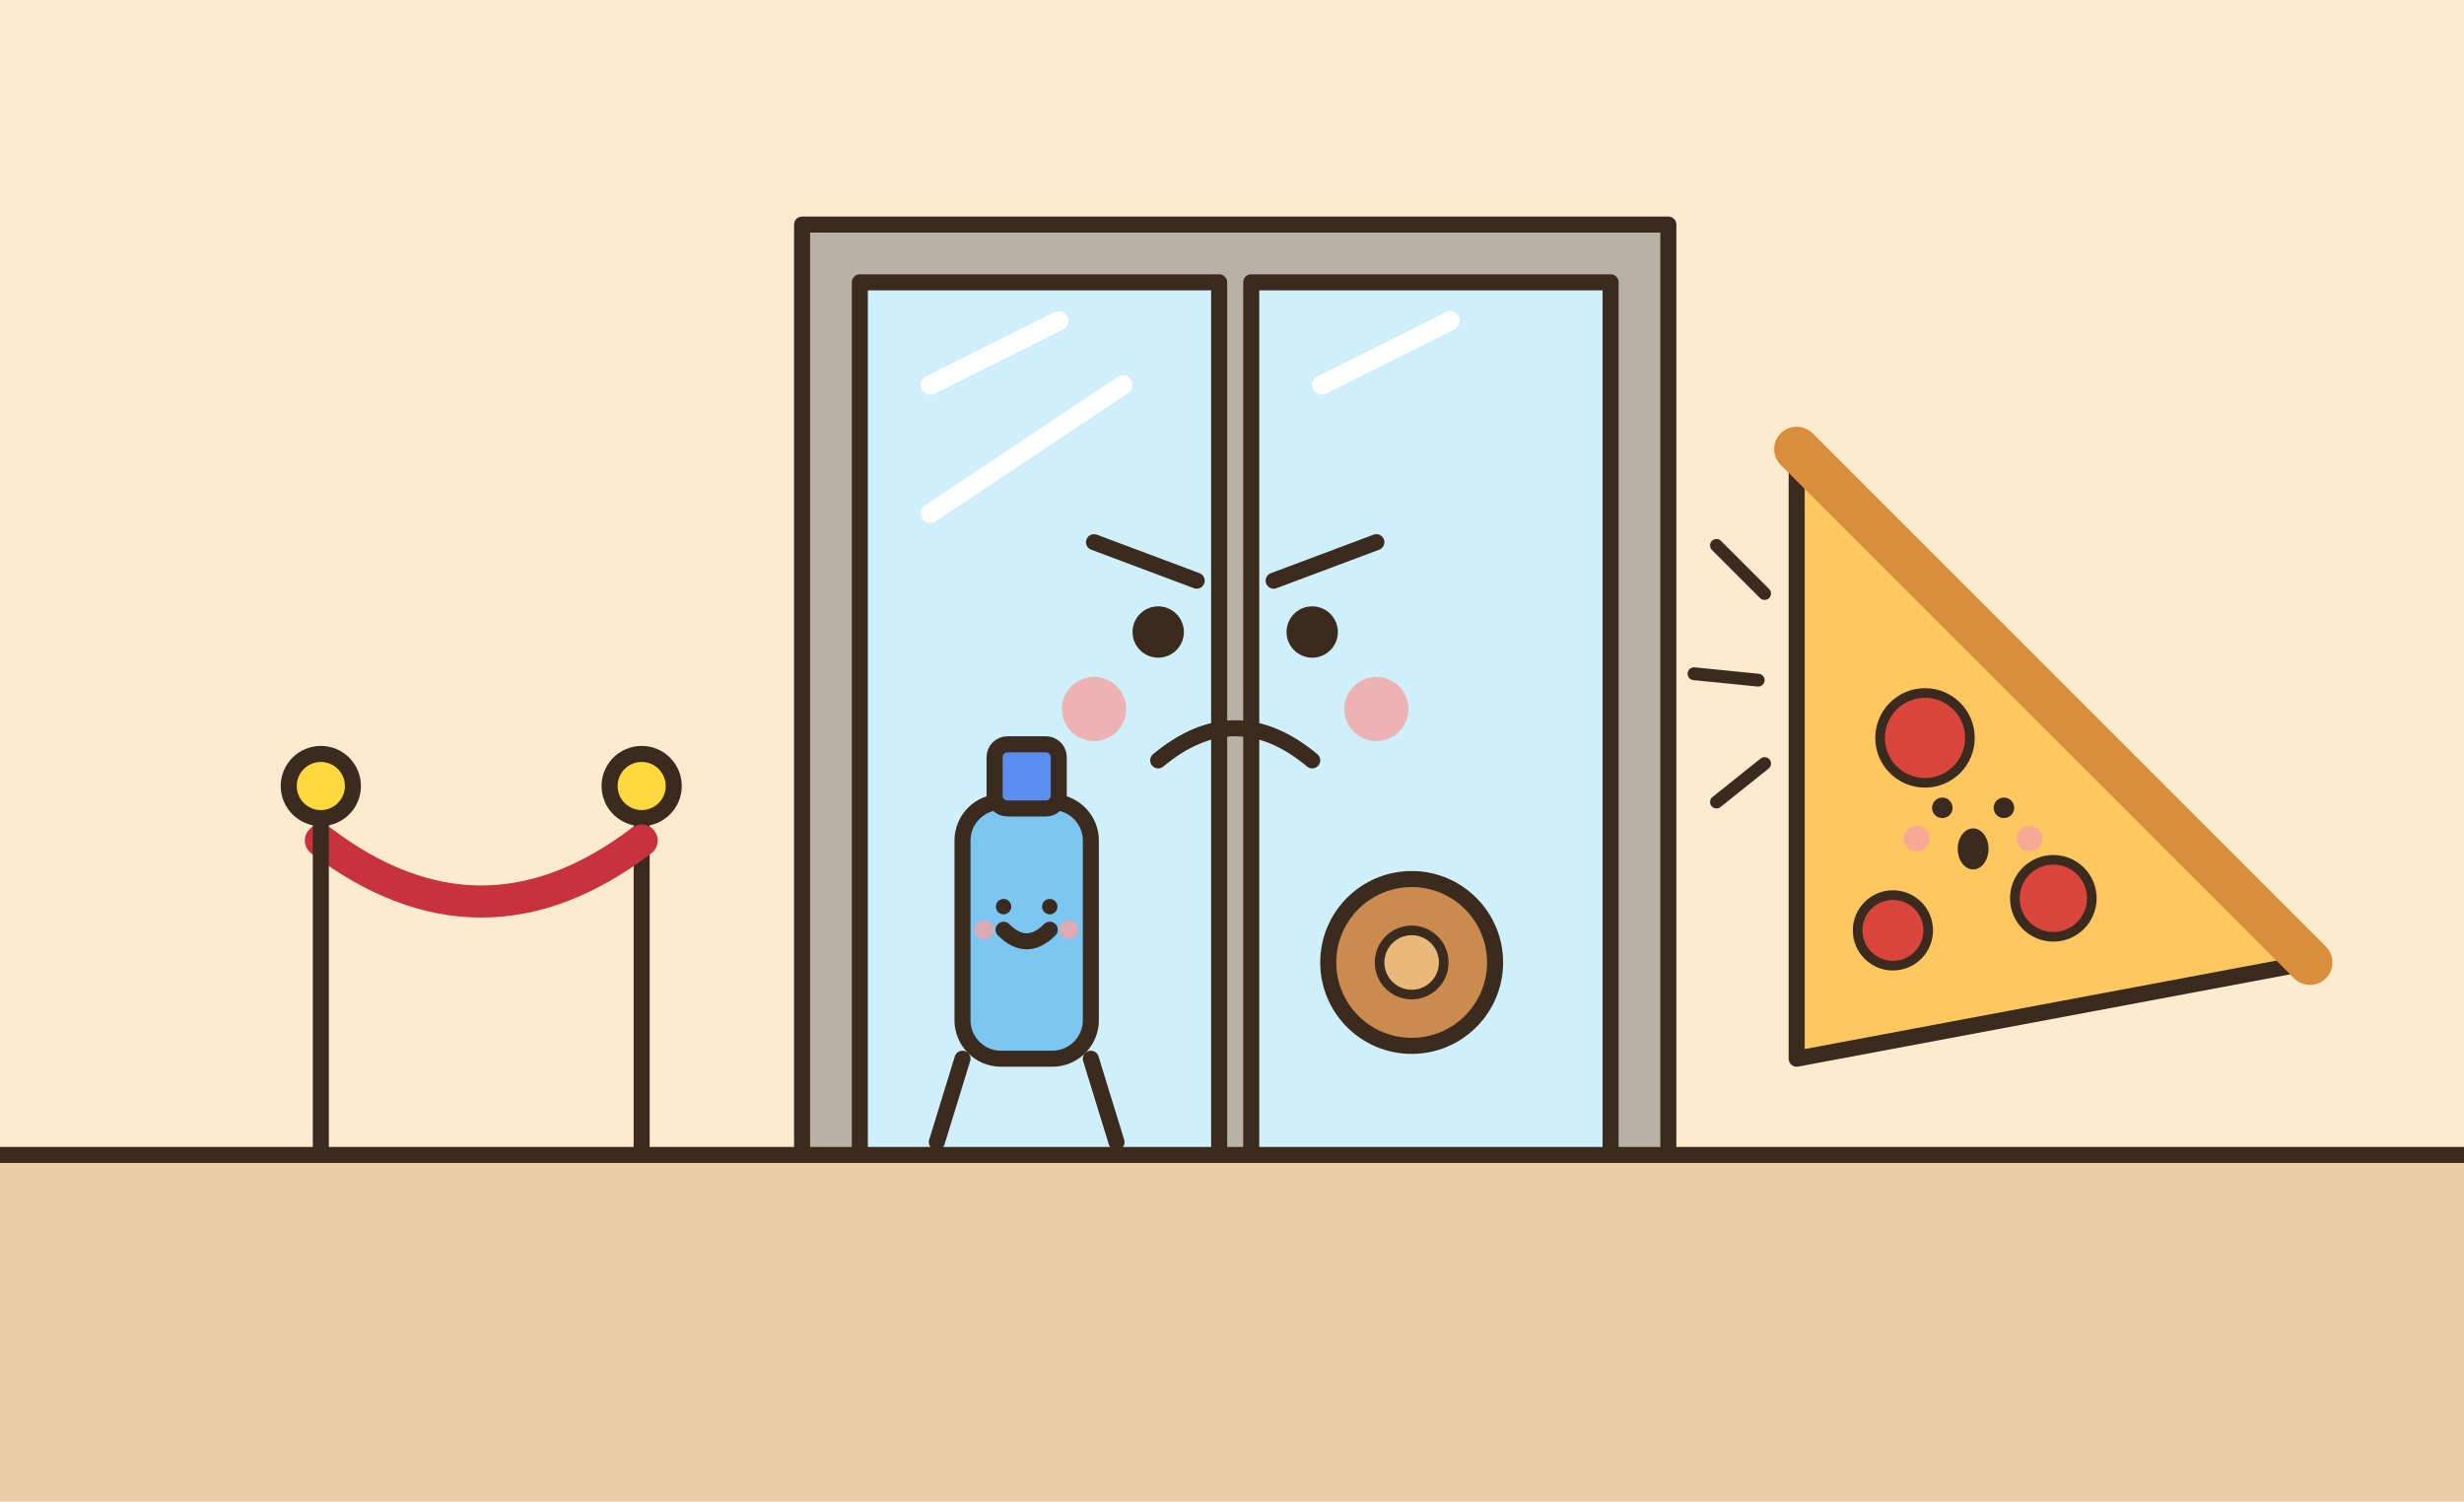
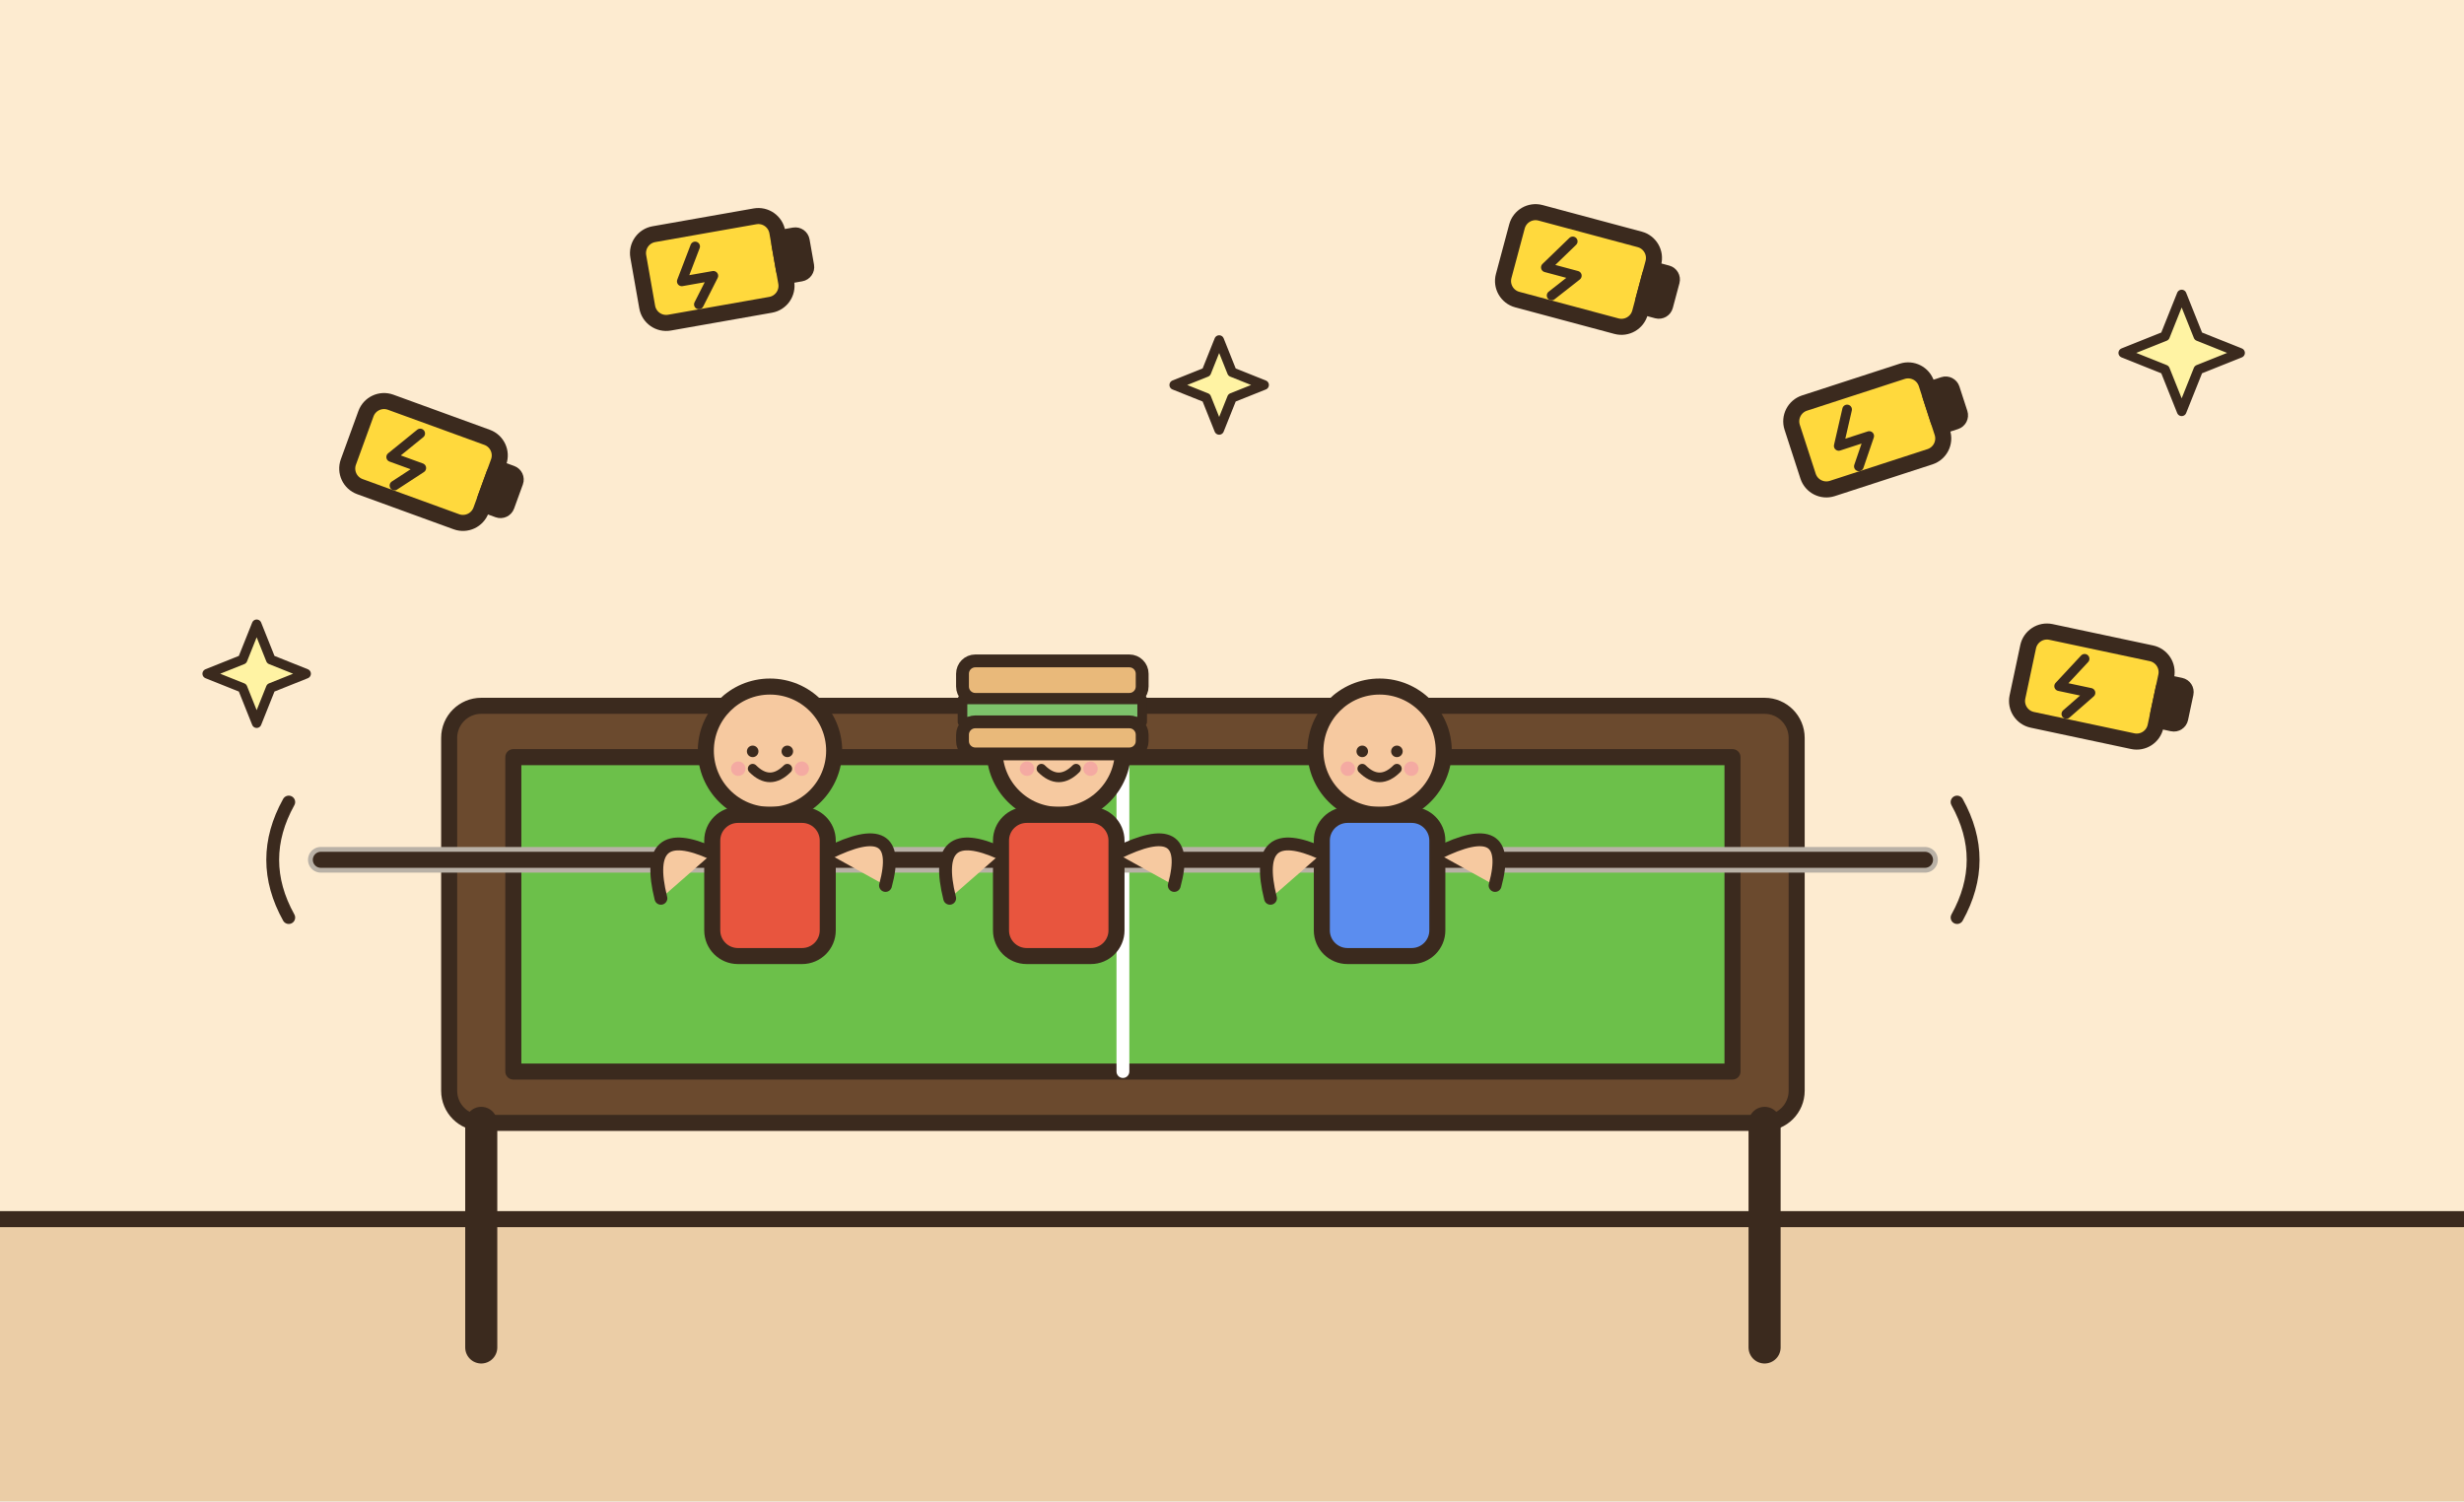
<svg xmlns="http://www.w3.org/2000/svg" viewBox="0 0 768 468" stroke="#3B2A1E" stroke-width="5" stroke-linejoin="round" stroke-linecap="round">
-   <rect x="0" y="0" width="768" height="360" fill="#FDEBD0" stroke="none" />
-   <rect x="0" y="360" width="768" height="108" fill="#EBCDA6" stroke="none" />
-   <line x1="0" y1="360" x2="768" y2="360" />
-   <rect x="250" y="70" width="270" height="290" fill="#B9B1A6" />
-   <rect x="268" y="88" width="112" height="272" fill="#CFEFFA" />
-   <rect x="390" y="88" width="112" height="272" fill="#CFEFFA" />
-   <path d="M290 120 L330 100 M290 160 L350 120 M412 120 L452 100" stroke="#FFFFFF" stroke-width="6" />
-   <g>
-     <circle cx="361.0" cy="197.0" r="8.0" fill="#3B2A1E" stroke="none" />
-     <circle cx="409.0" cy="197.0" r="8.0" fill="#3B2A1E" stroke="none" />
-     <path d="M341.0 169.0 L373.0 181.0 M429.0 169.0 L397.0 181.0" />
-     <path d="M361.0 237.0 Q385 217.0 409.0 237.0" fill="none" />
-     <circle cx="341.0" cy="221.0" r="10.0" fill="#F4A3A3" stroke="none" opacity="0.8" />
-     <circle cx="429.0" cy="221.0" r="10.0" fill="#F4A3A3" stroke="none" opacity="0.8" />
+   <rect x="0" y="0" width="768" height="380" fill="#FDEBD0" stroke="none" />
+   <rect x="0" y="380" width="768" height="88" fill="#EBCDA6" stroke="none" />
+   <line x1="0" y1="380" x2="768" y2="380" />
+   <rect x="140" y="220" width="420" height="130" rx="10" fill="#6B4A2E" />
+   <rect x="160" y="236" width="380" height="98" fill="#6CC04A" />
+   <line x1="350" y1="236" x2="350" y2="334" stroke="#FFFFFF" stroke-width="4" />
+   <line x1="150" y1="350" x2="150" y2="420" stroke-width="10" />
+   <line x1="550" y1="350" x2="550" y2="420" stroke-width="10" />
+   <line x1="100" y1="268" x2="600" y2="268" stroke="#B9B1A6" stroke-width="8" />
+   <line x1="100" y1="268" x2="600" y2="268" />
+   <circle cx="240" cy="234" r="20" fill="#F6C9A0" />
+   <circle cx="234.6" cy="234.2" r="1.8" fill="#3B2A1E" stroke="none" />
+   <circle cx="245.4" cy="234.2" r="1.8" fill="#3B2A1E" stroke="none" />
+   <path d="M234.6 239.6 Q240 245.0 245.4 239.6" fill="none" stroke-width="3" />
+   <circle cx="230.1" cy="239.6" r="2.25" fill="#F4A3A3" stroke="none" opacity="0.8" />
+   <circle cx="249.9" cy="239.6" r="2.25" fill="#F4A3A3" stroke="none" opacity="0.8" />
+   <rect x="222" y="254" width="36" height="44" rx="8" fill="#E8553E" />
+   <path d="M222 266 Q200 256 206 280" fill="#F6C9A0" stroke-width="4" />
+   <path d="M258 266 Q282 254 276 276" fill="#F6C9A0" stroke-width="4" />
+   <circle cx="330" cy="234" r="20" fill="#F6C9A0" />
+   <circle cx="324.6" cy="234.2" r="1.8" fill="#3B2A1E" stroke="none" />
+   <circle cx="335.4" cy="234.2" r="1.8" fill="#3B2A1E" stroke="none" />
+   <path d="M324.6 239.6 Q330 245.0 335.4 239.6" fill="none" stroke-width="3" />
+   <circle cx="320.1" cy="239.6" r="2.25" fill="#F4A3A3" stroke="none" opacity="0.8" />
+   <circle cx="339.9" cy="239.6" r="2.25" fill="#F4A3A3" stroke="none" opacity="0.8" />
+   <rect x="312" y="254" width="36" height="44" rx="8" fill="#E8553E" />
+   <path d="M312 266 Q290 256 296 280" fill="#F6C9A0" stroke-width="4" />
+   <path d="M348 266 Q372 254 366 276" fill="#F6C9A0" stroke-width="4" />
+   <circle cx="430" cy="234" r="20" fill="#F6C9A0" />
+   <circle cx="424.6" cy="234.2" r="1.8" fill="#3B2A1E" stroke="none" />
+   <circle cx="435.4" cy="234.2" r="1.8" fill="#3B2A1E" stroke="none" />
+   <path d="M424.6 239.6 Q430 245.0 435.4 239.6" fill="none" stroke-width="3" />
+   <circle cx="420.1" cy="239.6" r="2.25" fill="#F4A3A3" stroke="none" opacity="0.8" />
+   <circle cx="439.9" cy="239.6" r="2.25" fill="#F4A3A3" stroke="none" opacity="0.8" />
+   <rect x="412" y="254" width="36" height="44" rx="8" fill="#5B8DEF" />
+   <path d="M412 266 Q390 256 396 280" fill="#F6C9A0" stroke-width="4" />
+   <path d="M448 266 Q472 254 466 276" fill="#F6C9A0" stroke-width="4" />
+   <rect x="300" y="206" width="56" height="12" rx="4" fill="#E9B97A" stroke-width="4" />
+   <rect x="300" y="218" width="56" height="7" fill="#7DC36B" stroke-width="3" />
+   <rect x="300" y="225" width="56" height="10" rx="4" fill="#E9B97A" stroke-width="4" />
+   <path d="M90 250 Q80 268 90 286 M610 250 Q620 268 610 286" fill="none" stroke-width="4" />
+   <g transform="rotate(-18 582 134)">
+     <rect x="560" y="120" width="44" height="28" rx="6" fill="#FFD93D" />
+     <rect x="604" y="128" width="7" height="12" rx="2" fill="#3B2A1E" />
+     <path d="M578 126 L572 136 L582 136 L576 144" fill="none" stroke-width="3" />
  </g>
-   <line x1="200" y1="250" x2="200" y2="360" />
-   <circle cx="200" cy="245" r="10" fill="#FFD93D" />
-   <path d="M200 262 Q150 300 100 262" fill="none" stroke="#C8323C" stroke-width="10" />
-   <line x1="100" y1="250" x2="100" y2="360" />
-   <circle cx="100" cy="245" r="10" fill="#FFD93D" />
-   <rect x="300" y="250" width="40" height="80" rx="12" fill="#7CC6F2" />
-   <rect x="310" y="232" width="20" height="20" rx="4" fill="#5B8DEF" />
-   <circle cx="312.8" cy="282.6" r="2.4" fill="#3B2A1E" stroke="none" />
-   <circle cx="327.2" cy="282.6" r="2.4" fill="#3B2A1E" stroke="none" />
-   <path d="M312.8 289.8 Q320 297.0 327.2 289.8" fill="none" />
-   <circle cx="306.8" cy="289.8" r="3.0" fill="#F4A3A3" stroke="none" opacity="0.8" />
-   <circle cx="333.2" cy="289.8" r="3.0" fill="#F4A3A3" stroke="none" opacity="0.8" />
-   <path d="M300 330 L292 356 M340 330 L348 356" />
-   <circle cx="440" cy="300" r="26" fill="#C98B4E" />
-   <circle cx="440" cy="300" r="10" fill="#E9B97A" stroke-width="3" />
-   <path d="M560 140 L720 300 L560 330 Z" fill="#FFC75F" />
-   <path d="M560 140 L720 300" stroke-width="14" stroke="#D98E3B" />
-   <circle cx="600" cy="230" r="14" fill="#D9453C" stroke-width="3" />
-   <circle cx="640" cy="280" r="12" fill="#D9453C" stroke-width="3" />
-   <circle cx="590" cy="290" r="11" fill="#D9453C" stroke-width="3" />
-   <circle cx="605.4" cy="251.8" r="3.2" fill="#3B2A1E" stroke="none" />
-   <circle cx="624.6" cy="251.8" r="3.2" fill="#3B2A1E" stroke="none" />
-   <ellipse cx="615" cy="264.6" rx="4.8" ry="6.4" fill="#3B2A1E" stroke="none" />
-   <circle cx="597.4" cy="261.4" r="4.0" fill="#F4A3A3" stroke="none" opacity="0.8" />
-   <circle cx="632.6" cy="261.4" r="4.0" fill="#F4A3A3" stroke="none" opacity="0.8" />
-   <path d="M535 170 L550 185 M528 210 L548 212 M535 250 L550 238" stroke-width="4" />
+   <g transform="rotate(12 652 214)">
+     <rect x="630" y="200" width="44" height="28" rx="6" fill="#FFD93D" />
+     <rect x="674" y="208" width="7" height="12" rx="2" fill="#3B2A1E" />
+     <path d="M648 206 L642 216 L652 216 L646 224" fill="none" stroke-width="3" />
+   </g>
+   <g transform="rotate(20 132 144)">
+     <rect x="110" y="130" width="44" height="28" rx="6" fill="#FFD93D" />
+     <rect x="154" y="138" width="7" height="12" rx="2" fill="#3B2A1E" />
+     <path d="M128 136 L122 146 L132 146 L126 154" fill="none" stroke-width="3" />
+   </g>
+   <g transform="rotate(-10 222 84)">
+     <rect x="200" y="70" width="44" height="28" rx="6" fill="#FFD93D" />
+     <rect x="244" y="78" width="7" height="12" rx="2" fill="#3B2A1E" />
+     <path d="M218 76 L212 86 L222 86 L216 94" fill="none" stroke-width="3" />
+   </g>
+   <g transform="rotate(15 492 84)">
+     <rect x="470" y="70" width="44" height="28" rx="6" fill="#FFD93D" />
+     <rect x="514" y="78" width="7" height="12" rx="2" fill="#3B2A1E" />
+     <path d="M488 76 L482 86 L492 86 L486 94" fill="none" stroke-width="3" />
+   </g>
+   <path d="M680 91.8 L685.2 104.8 L698.2 110 L685.2 115.2 L680 128.2 L674.8 115.2 L661.8 110 L674.8 104.8 Z" fill="#FFF3A3" stroke-width="3" />
+   <path d="M80 194.6 L84.4 205.6 L95.4 210 L84.4 214.4 L80 225.4 L75.6 214.4 L64.6 210 L75.6 205.6 Z" fill="#FFF3A3" stroke-width="3" />
+   <path d="M380 106.0 L384.0 116.0 L394.0 120 L384.0 124.0 L380 134.0 L376.0 124.0 L366.0 120 L376.0 116.0 Z" fill="#FFF3A3" stroke-width="3" />
</svg>
